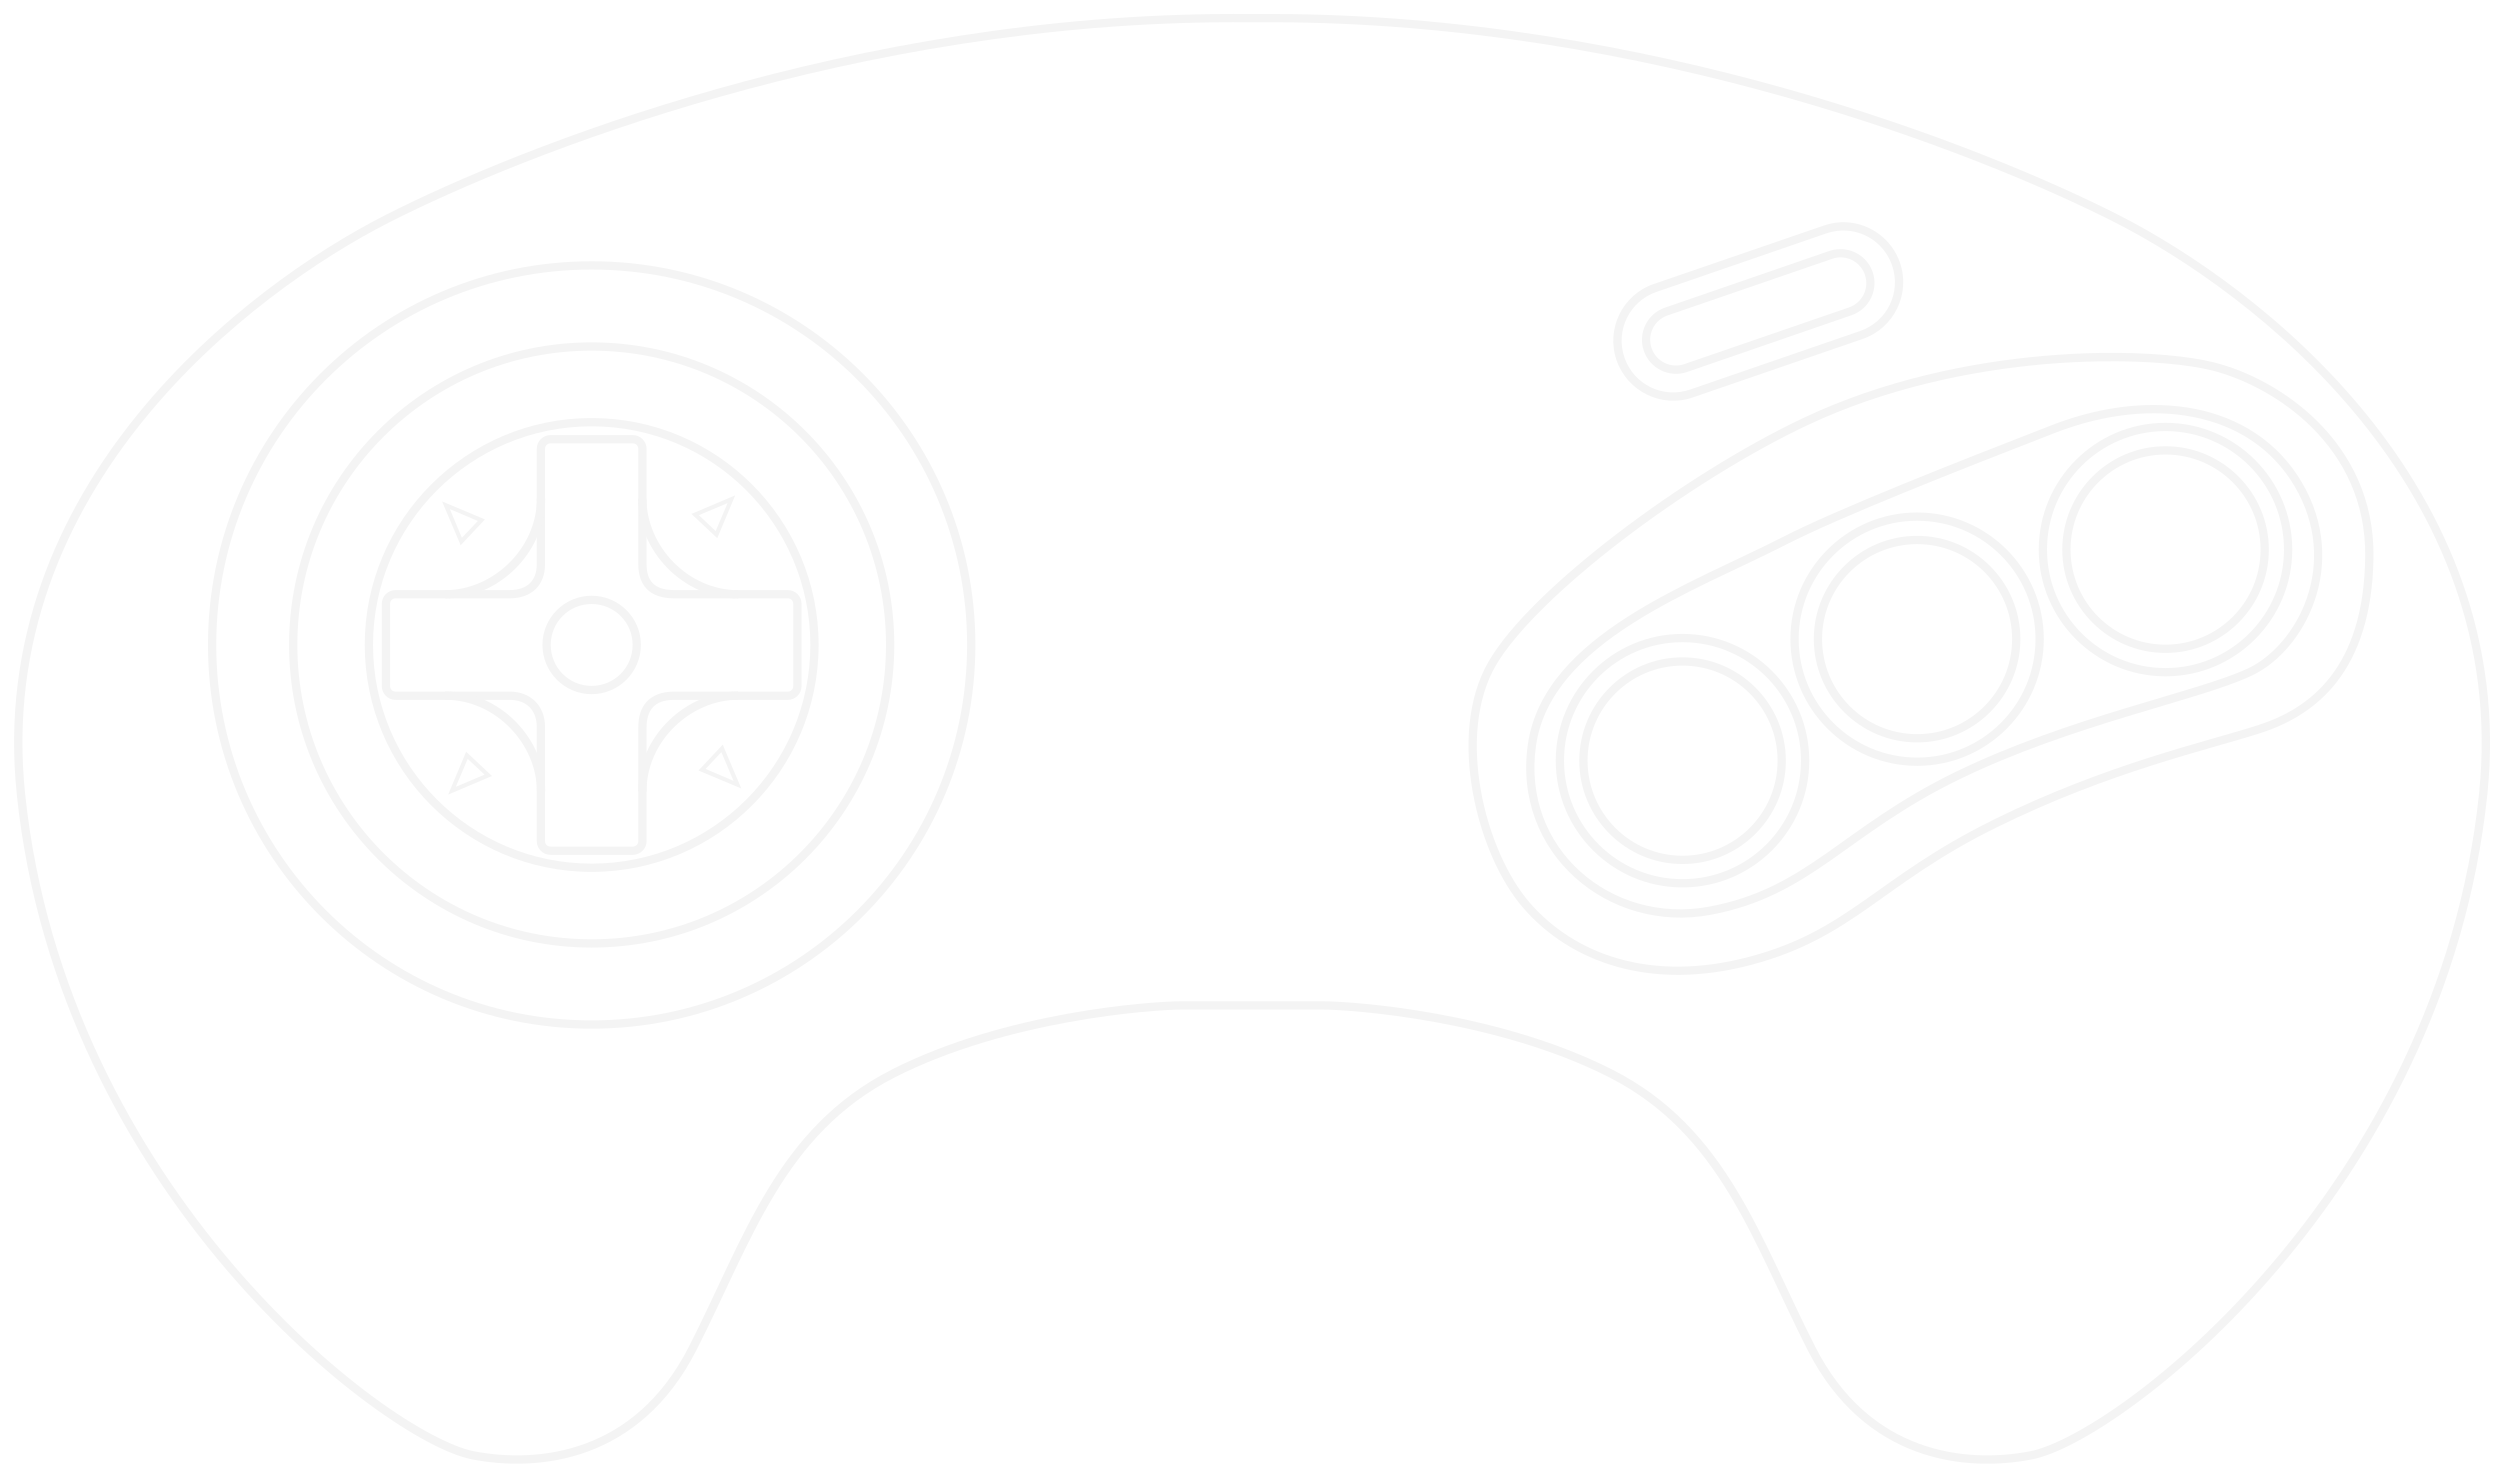
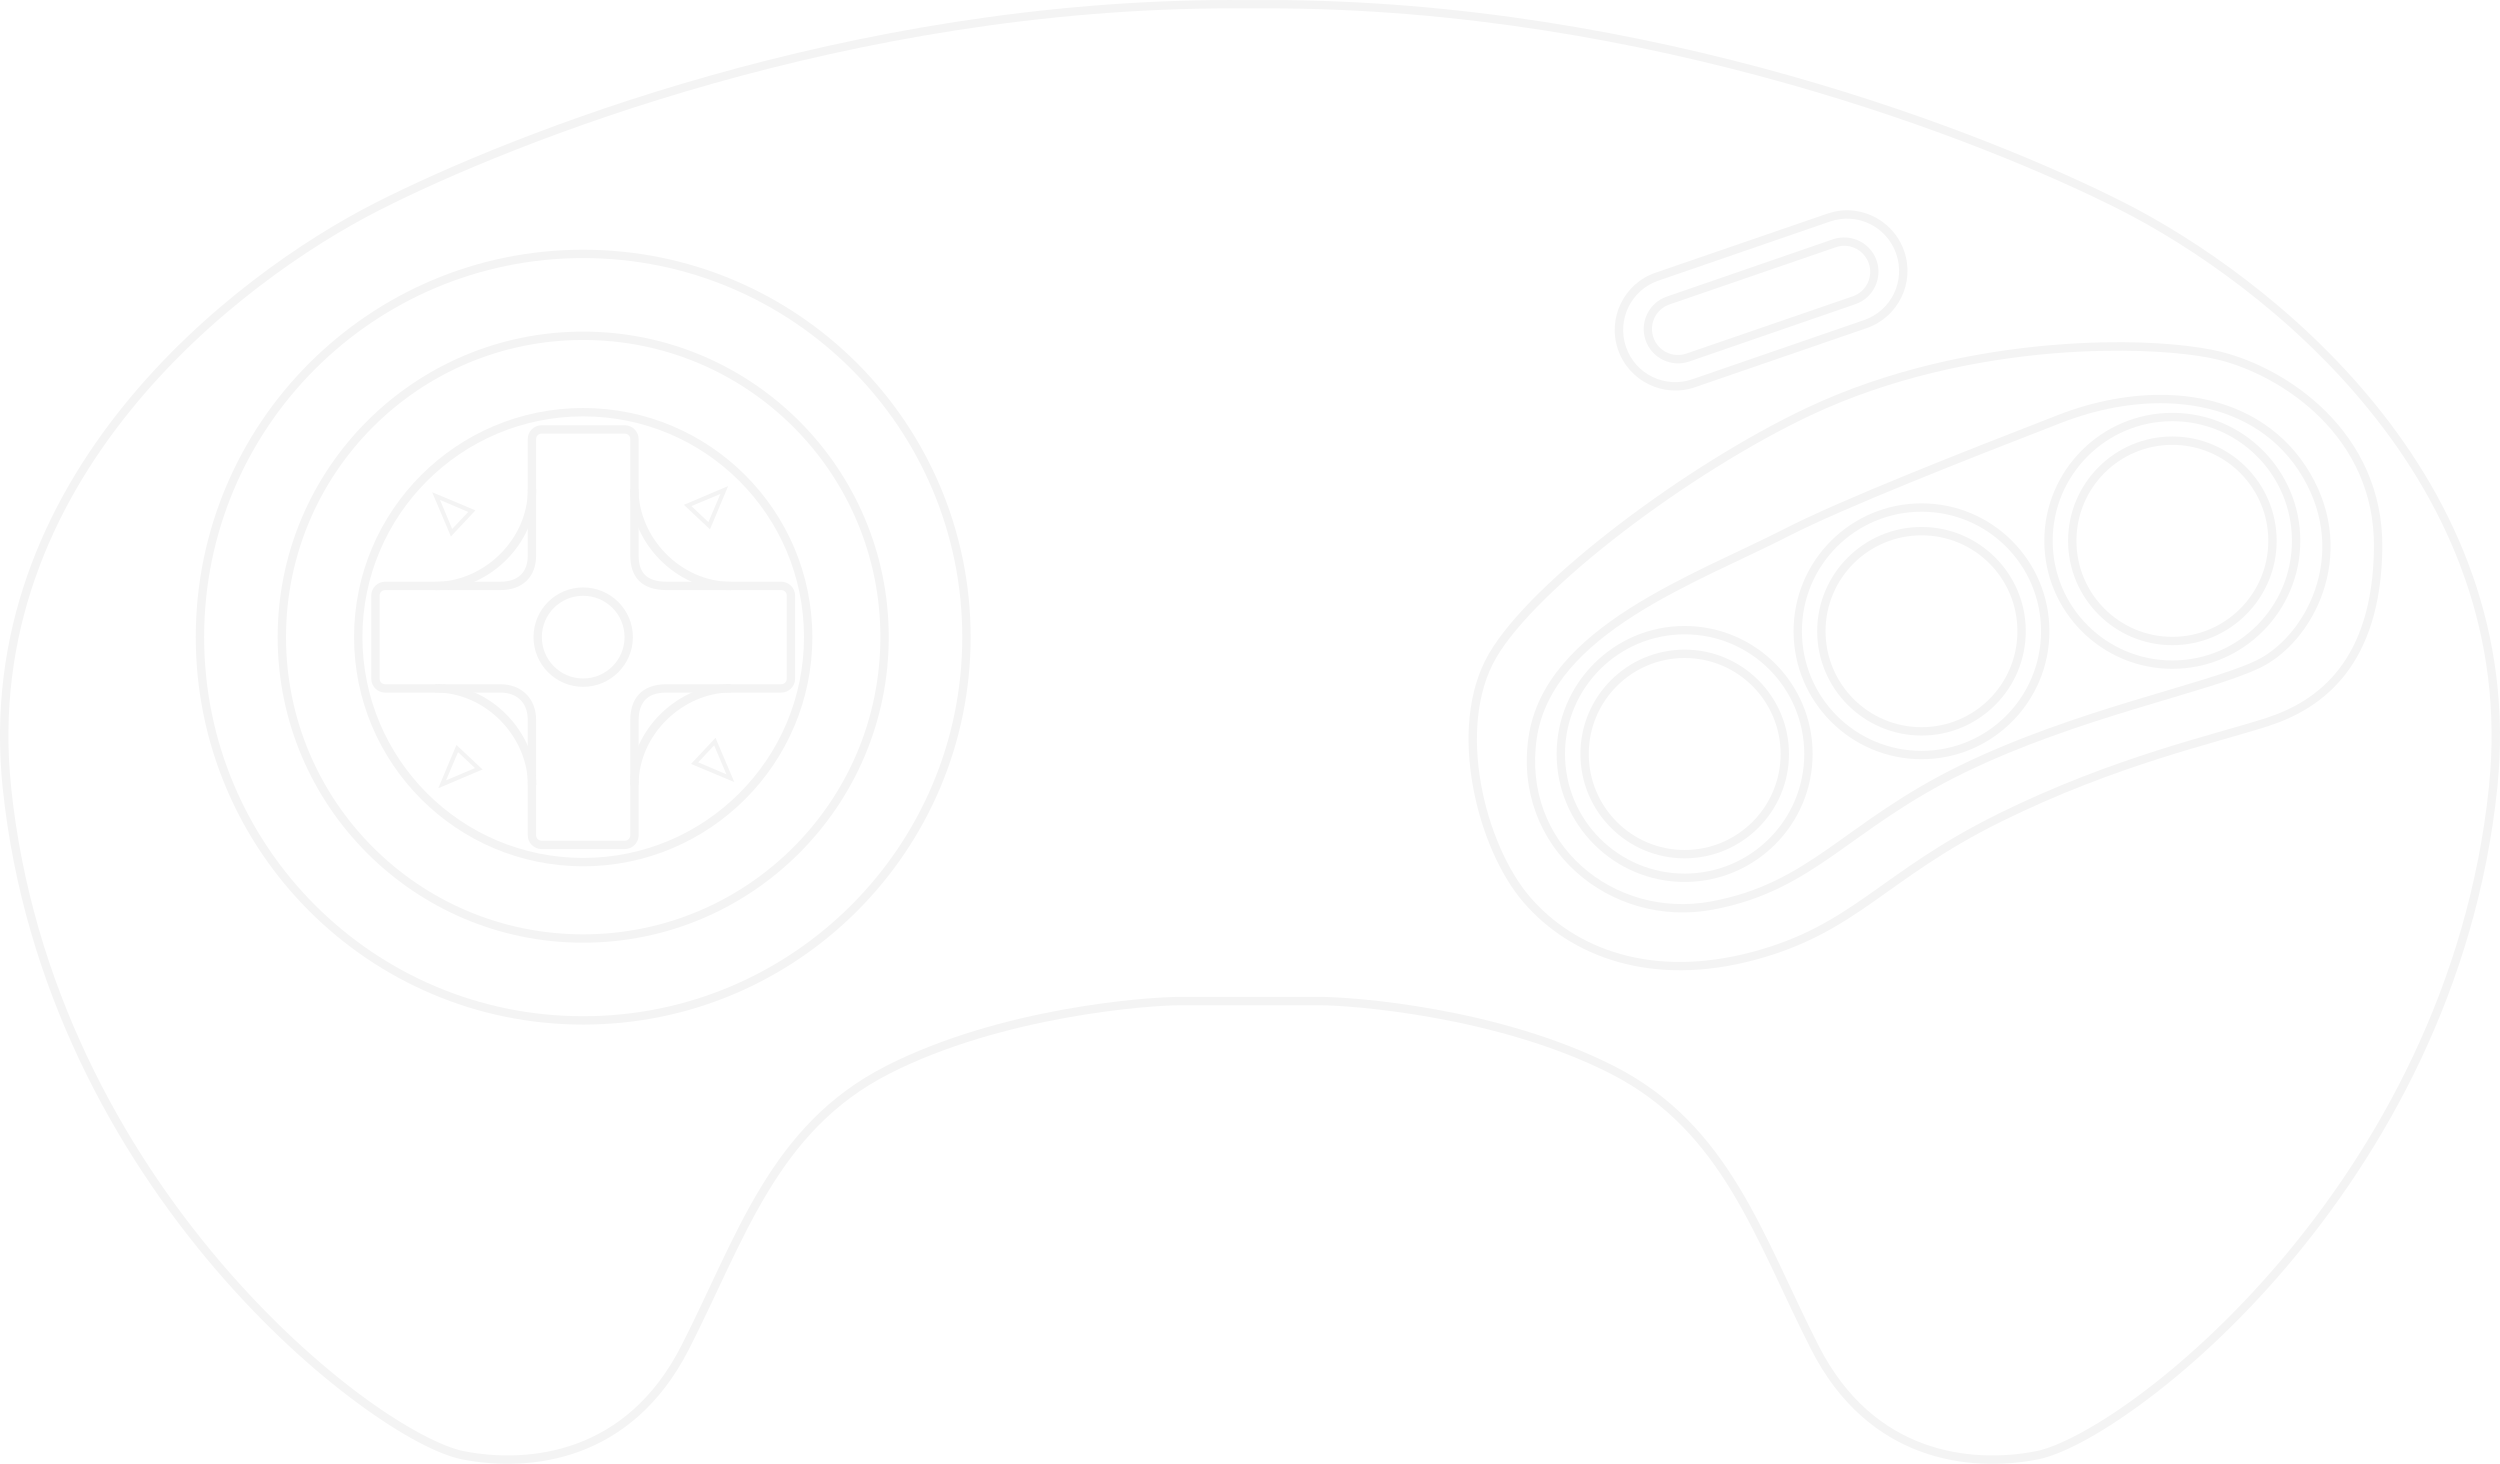
- <svg xmlns="http://www.w3.org/2000/svg" version="1.1" id="Layer_3" x="0px" y="0px" width="604" height="357" viewBox="-5.404 -7.37 604 357" enable-background="new -5.404 -7.37 607 367" xml:space="preserve">
-   <defs id="defs29" />
-   <path id="path3" fill="#f4f4f4" d="M 292.78,-3.998 C 200.85,-3.998 120.4,27.983 87.81,44.533 70.931,53.107 46.762,69.39 27.717,92.908 8.672,116.422 -5.241,147.232 -1.346,184.622 c 5,47.998 27.068,87.064 50.562,114.66 11.747,13.795 23.846,24.715 34.375,32.469 10.529,7.754 19.426,12.371 25.094,13.469 8.126,1.572 18.219,1.686 28.031,-1.938 9.813,-3.622 19.294,-11.037 26.094,-24.375 13.446,-26.375 21.082,-52.288 48,-66 27.04,-13.775 62.088,-16.375 69.594,-16.375 h 33.375 c 7.508,0 42.555,2.601 69.594,16.375 l 0.189,0.1 c 26.762,13.738 34.399,39.596 47.813,65.906 6.801,13.338 16.281,20.753 26.094,24.375 9.813,3.622 19.906,3.511 28.031,1.938 5.668,-1.097 14.566,-5.715 25.094,-13.469 10.529,-7.754 22.629,-18.673 34.375,-32.469 23.496,-27.592 45.563,-66.658 50.563,-114.66 3.895,-37.392 -10.019,-68.2 -29.063,-91.719 C 547.43,69.396 523.26,53.113 506.389,44.539 473.798,27.99 393.349,-3.992 301.419,-3.992 h -8.625 z m 0,2 h 8.625 c 91.467,0 171.737,31.894 204.059,48.312 16.654,8.459 40.662,24.618 59.469,47.844 18.81,23.225 32.429,53.457 28.597,90.25 -4.949,47.506 -26.804,86.241 -50.097,113.59 -11.645,13.677 -23.635,24.502 -34.028,32.155 -10.396,7.656 -19.279,12.128 -24.281,13.095 -7.844,1.519 -17.592,1.619 -26.969,-1.845 -9.379,-3.461 -18.406,-10.469 -25,-23.404 -13.345,-26.171 -21.188,-52.77 -48.875,-66.875 -27.568,-14.043 -62.551,-16.596 -70.5,-16.596 h -33.376 c -7.947,0 -42.907,2.537 -70.469,16.563 l -0.031,0.031 c -27.69,14.104 -35.533,40.704 -48.875,66.875 -6.595,12.938 -15.622,19.944 -25,23.405 -9.378,3.462 -19.125,3.361 -26.969,1.845 -4.99,-0.972 -13.873,-5.438 -24.269,-13.09 C 74.396,322.497 62.406,311.677 50.76,297.997 27.469,270.646 5.615,231.907 0.666,184.407 -3.167,147.607 10.452,117.377 29.26,94.153 48.067,70.929 72.074,54.77 88.728,46.31 121.059,29.891 201.318,-2.002 292.788,-2.002 Z" />
-   <path id="circle5" fill="#f4f4f4" d="m 137.53,55.752 c -51.186,0 -92.688,41.502 -92.688,92.688 0,51.186 41.502,92.719 92.688,92.719 51.186,0 92.719,-41.533 92.719,-92.719 0,-51.186 -41.533,-92.688 -92.719,-92.688 z m 0,2 c 50.105,0 90.719,40.583 90.719,90.688 0,50.105 -40.614,90.719 -90.719,90.719 -50.105,0 -90.688,-40.614 -90.688,-90.719 0,-50.105 40.583,-90.688 90.688,-90.688 z" />
-   <path id="circle7" fill="#f4f4f4" d="m 137.53,75.346 c -40.373,0 -73.094,32.72 -73.094,73.094 0,40.374 32.72,73.125 73.094,73.125 40.373,0 73.125,-32.754 73.125,-73.125 0,-40.373 -32.752,-73.094 -73.125,-73.094 z m 0,2 c 39.293,0 71.125,31.801 71.125,71.094 0,39.293 -31.832,71.125 -71.125,71.125 -39.293,0 -71.094,-31.832 -71.094,-71.125 0,-39.293 31.801,-71.094 71.094,-71.094 z" />
-   <path id="circle9" fill="#f4f4f4" d="m 137.53,93.627 c -30.273,0 -54.812,24.54 -54.812,54.812 0,30.273 24.54,54.843 54.812,54.843 30.273,0 54.844,-24.57 54.844,-54.843 0,-30.273 -24.571,-54.812 -54.844,-54.812 z m 0,2 c 29.192,0 52.844,23.621 52.844,52.812 0,29.192 -23.652,52.843 -52.844,52.843 -29.192,0 -52.812,-23.651 -52.812,-52.843 0,-29.192 23.621,-52.812 52.812,-52.812 z" />
-   <path id="path11" fill="#f4f4f4" d="m 127.59,97.752 c -1.82,0 -3.313,1.491 -3.313,3.313 v 27.875 c 0,2.118 -0.623,3.606 -1.688,4.625 -1.064,1.019 -2.667,1.625 -4.844,1.625 H 90.152 c -1.821,0 -3.313,1.492 -3.313,3.313 v 19.906 c 0,1.821 1.492,3.313 3.313,3.313 h 27.594 c 2.021,0 3.638,0.628 4.75,1.719 1.112,1.091 1.781,2.69 1.781,4.813 v 27.595 c 0,1.82 1.492,3.313 3.313,3.313 h 19.906 c 1.82,0 3.313,-1.492 3.313,-3.313 v -27.5 c 0,-2.115 0.527,-3.75 1.531,-4.844 1.003,-1.094 2.577,-1.781 5.094,-1.781 h 27.5 c 1.821,0 3.313,-1.492 3.313,-3.313 v -19.906 c 0,-1.82 -1.492,-3.313 -3.313,-3.313 h -27.469 c -2.622,0 -4.209,-0.671 -5.188,-1.688 -0.979,-1.016 -1.469,-2.507 -1.469,-4.563 v -27.875 c 0,-1.821 -1.492,-3.313 -3.313,-3.313 H 127.59 Z m 0,2 h 19.906 c 0.74,0 1.313,0.571 1.313,1.313 v 27.875 c 0,2.366 0.584,4.466 2.031,5.969 1.447,1.502 3.666,2.281 6.625,2.281 h 27.469 c 0.741,0 1.313,0.573 1.313,1.313 v 19.906 c 0,0.739 -0.572,1.313 -1.313,1.313 h -27.5 c -2.893,0 -5.15,0.865 -6.594,2.438 -1.444,1.573 -2.031,3.751 -2.031,6.188 v 27.5 c 0,0.741 -0.571,1.313 -1.313,1.313 H 127.59 c -0.74,0 -1.313,-0.571 -1.313,-1.313 v -27.594 c 0,-2.557 -0.878,-4.72 -2.406,-6.219 -1.528,-1.499 -3.68,-2.313 -6.125,-2.313 H 90.152 c -0.738,0 -1.313,-0.573 -1.313,-1.313 v -19.906 c 0,-0.739 0.573,-1.313 1.313,-1.313 h 27.594 c 2.545,0 4.707,-0.741 6.219,-2.188 1.511,-1.446 2.313,-3.543 2.313,-6.063 v -27.875 c 0,-0.741 0.573,-1.313 1.312,-1.312 z" />
-   <path id="path13" fill="#f4f4f4" d="m 148.78,113.092 c 0,12.554 10.781,24.125 24.156,24.125 v -2 c -12.212,0 -22.156,-10.723 -22.156,-22.125 z" />
-   <path id="polygon15" fill="#f4f4f4" d="m 172.22,112.312 -1.125,0.469 -8.75,3.719 -0.719,0.281 0.563,0.531 5.156,4.844 0.531,0.5 0.281,-0.656 3.594,-8.563 z m -1.844,1.875 -2.875,6.75 -4.063,-3.844 z" />
-   <path id="circle17" fill="#f4f4f4" d="m 137.53,136.562 c -6.563,0 -11.875,5.312 -11.875,11.875 0,6.563 5.312,11.906 11.875,11.906 6.563,0 11.906,-5.343 11.906,-11.906 0,-6.563 -5.343,-11.875 -11.906,-11.875 z m 0,2 c 5.482,0 9.906,4.393 9.906,9.875 0,5.482 -4.424,9.906 -9.906,9.906 -5.482,0 -9.875,-4.424 -9.875,-9.906 0,-5.482 4.393,-9.875 9.875,-9.875 z" />
-   <path id="path19" fill="#f4f4f4" d="m 124.31,113.062 c 0,12.212 -10.723,22.156 -22.125,22.156 v 2 c 12.554,0 24.125,-10.781 24.125,-24.156 z" />
-   <path id="polygon21" fill="#f4f4f4" d="m 101.41,113.782 0.469,1.125 3.719,8.75 0.281,0.719 0.531,-0.563 4.844,-5.156 0.5,-0.531 -0.656,-0.281 -8.563,-3.594 z m 1.875,1.843 6.75,2.875 -3.844,4.063 z" />
-   <path id="path23" fill="#f4f4f4" d="m 102.16,159.692 v 2 c 12.211,0 22.156,10.721 22.156,22.125 h 2 c 0,-12.555 -10.782,-24.125 -24.156,-24.125 z" />
-   <path id="polygon25" fill="#f4f4f4" d="m 107.22,174.252 -0.281,0.656 -3.594,8.563 -0.469,1.125 1.125,-0.47 8.75,-3.719 0.719,-0.281 -0.563,-0.53 -5.156,-4.845 z m 0.375,1.72 4.063,3.813 -6.938,2.938 z" />
-   <path id="path27" fill="#f4f4f4" d="m 172.91,159.692 c -12.554,0 -24.125,10.782 -24.125,24.157 h 2 c 0,-12.211 10.723,-22.157 22.125,-22.157 z" />
-   <path id="polygon29" fill="#f4f4f4" d="m 169.22,172.532 -0.531,0.563 -4.844,5.156 -0.5,0.531 0.656,0.281 8.563,3.594 1.125,0.469 -0.469,-1.125 -3.719,-8.75 z m -0.344,1.813 2.938,6.938 -6.75,-2.875 z" />
-   <path id="path31" fill="#f4f4f4" d="m 501.531,77.908 c -4.07,0.077 -8.398,0.299 -12.906,0.688 -18.037,1.553 -39,5.863 -58.375,15.031 -14.463,6.843 -30.896,17.178 -45,27.969 -14.105,10.79 -25.869,21.996 -31,30.844 -5.152,8.884 -5.805,20.51 -3.844,31.53 1.959,11.021 6.521,21.449 12.188,28 11.238,12.996 30.594,20.326 55.281,13.721 12.328,-3.299 20.221,-8.209 28.406,-13.938 8.184,-5.729 16.672,-12.296 30.5,-19.125 27.705,-13.683 51.271,-18.778 64.094,-22.938 6.48,-2.103 13.213,-5.741 18.344,-12.375 5.131,-6.635 8.64,-16.227 8.813,-30.125 0.176,-14.02 -5.656,-24.874 -13.406,-32.625 -7.75,-7.751 -17.39,-12.442 -25.126,-14.376 -5.821,-1.457 -15.762,-2.513 -27.969,-2.281 z m 0.062,2.031 c 12.095,-0.219 21.894,0.809 27.404,2.188 7.375,1.843 16.772,6.397 24.221,13.844 7.445,7.447 12.98,17.729 12.812,31.188 -0.168,13.577 -3.545,22.693 -8.375,28.938 -4.828,6.245 -11.146,9.667 -17.375,11.688 -12.568,4.075 -36.357,9.235 -64.22,22.968 l -0.155,0.094 c -13.99,6.91 -22.652,13.561 -30.781,19.25 -8.129,5.691 -15.691,10.432 -27.75,13.656 -24.082,6.445 -42.508,-0.673 -53.25,-13.094 -5.322,-6.155 -9.846,-16.329 -11.75,-27.031 -1.902,-10.701 -1.213,-21.9 3.594,-30.188 4.828,-8.324 16.502,-19.541 30.5,-30.25 13.998,-10.709 30.338,-20.989 44.625,-27.75 19.09,-9.034 39.867,-13.306 57.719,-14.844 4.464,-0.384 8.751,-0.583 12.781,-0.657 z" />
-   <path id="path33" fill="#f4f4f4" d="m 516.621,90.502 c -8.469,-0.256 -17.479,1.42 -26.219,4.813 -23.015,8.93 -51.828,20.256 -65.347,27.188 -10.75,5.514 -25.024,11.353 -37.153,19.094 -12.131,7.741 -22.207,17.45 -24.156,30.75 -3.871,26.396 19.443,45.891 44.094,41.313 12.195,-2.266 20.463,-7.176 29,-13.125 8.535,-5.949 17.387,-12.911 31.031,-19.563 13.656,-6.658 28.184,-11.455 40.875,-15.313 12.688,-3.858 23.488,-6.779 29.844,-9.781 6.484,-3.063 12.375,-9.775 15.25,-18.219 2.873,-8.443 2.689,-18.633 -3.125,-28.5 -5.815,-9.871 -15.141,-15.644 -25.844,-17.75 -2.676,-0.526 -5.428,-0.821 -8.25,-0.907 z m -0.063,2 c 2.722,0.081 5.375,0.371 7.938,0.875 10.246,2.016 18.981,7.418 24.5,16.781 5.518,9.366 5.676,18.919 2.969,26.875 -2.709,7.956 -8.342,14.286 -14.219,17.062 -6.008,2.837 -16.838,5.756 -29.563,9.625 -12.725,3.869 -27.368,8.701 -41.188,15.438 -13.834,6.743 -22.851,13.851 -31.313,19.75 -8.465,5.899 -16.373,10.582 -28.219,12.78 -23.432,4.353 -45.434,-13.91 -41.75,-39.03 1.826,-12.458 11.336,-21.771 23.25,-29.375 11.914,-7.603 26.121,-13.421 37,-19 13.271,-6.807 42.18,-18.166 65.188,-27.094 8.518,-3.305 17.245,-4.931 25.407,-4.687 z" />
-   <path id="circle35" fill="#f4f4f4" d="m 401.089,145.782 c -16.897,0 -30.625,13.725 -30.625,30.625 0,16.898 13.728,30.625 30.625,30.625 16.9,0 30.625,-13.727 30.625,-30.625 0,-16.9 -13.724,-30.625 -30.625,-30.625 z m 0,2 c 15.82,0 28.625,12.806 28.625,28.625 0,15.818 -12.805,28.625 -28.625,28.625 -15.817,0 -28.625,-12.807 -28.625,-28.625 0,-15.819 12.807,-28.625 28.625,-28.625 z" />
-   <path id="circle37" fill="#f4f4f4" d="m 401.089,151.442 c -13.77,0 -24.938,11.198 -24.938,24.969 0,13.77 11.168,24.969 24.938,24.969 13.771,0 24.969,-11.197 24.969,-24.969 0,-13.771 -11.197,-24.969 -24.969,-24.969 z m 0,2 c 12.691,0 22.969,10.279 22.969,22.969 0,12.689 -10.276,22.969 -22.969,22.969 -12.688,0 -22.938,-10.279 -22.938,-22.969 10e-4,-12.69 10.249,-22.969 22.938,-22.969 z" />
-   <path id="circle39" fill="#f4f4f4" d="m 457.781,116.442 c -16.9,0 -30.625,13.694 -30.625,30.594 0,16.9 13.725,30.625 30.625,30.625 16.897,0 30.594,-13.726 30.594,-30.625 0,-16.899 -13.696,-30.594 -30.594,-30.594 z m 0,2 c 15.817,0 28.594,12.774 28.594,28.594 0,15.819 -12.775,28.625 -28.594,28.625 -15.82,0 -28.625,-12.807 -28.625,-28.625 0,-15.818 12.804,-28.594 28.625,-28.594 z" />
-   <path id="circle41" fill="#f4f4f4" d="m 457.781,122.092 c -13.771,0 -24.972,11.167 -24.972,24.938 0,13.771 11.199,24.969 24.972,24.969 13.77,0 24.938,-11.198 24.938,-24.969 0,-13.771 -11.169,-24.938 -24.938,-24.938 z m 0,2 c 12.688,0 22.938,10.247 22.938,22.938 0,12.689 -10.248,22.969 -22.938,22.969 -12.691,0 -22.972,-10.279 -22.972,-22.969 10e-4,-12.69 10.28,-22.938 22.972,-22.938 z" />
-   <path id="circle43" fill="#f4f4f4" d="m 517.781,94.783 c -16.902,0 -30.625,13.724 -30.625,30.625 0,16.901 13.723,30.625 30.625,30.625 16.899,0 30.625,-13.724 30.625,-30.625 0,-16.901 -13.725,-30.625 -30.625,-30.625 z m 0,2 c 15.817,0 28.625,12.805 28.625,28.625 0,15.82 -12.808,28.625 -28.625,28.625 -15.82,0 -28.625,-12.805 -28.625,-28.625 0,-15.82 12.804,-28.625 28.625,-28.625 z" />
-   <path id="circle45" fill="#f4f4f4" d="m 517.781,100.442 c -13.771,0 -24.939,11.198 -24.939,24.969 0,13.771 11.168,24.969 24.939,24.969 13.77,0 24.969,-11.198 24.969,-24.969 0,-13.771 -11.2,-24.969 -24.969,-24.969 z m 0,2 c 12.688,0 22.969,10.279 22.969,22.969 0,12.69 -10.279,22.969 -22.969,22.969 -12.691,0 -22.939,-10.279 -22.939,-22.969 0,-12.69 10.247,-22.969 22.939,-22.969 z" />
-   <path id="path47" fill="#f4f4f4" d="m 440.91,46.346 c -1.877,-0.129 -3.799,0.131 -5.688,0.781 l -41.1,14.125 c -7.549,2.6 -11.57,10.855 -8.969,18.406 2.602,7.551 10.854,11.602 18.405,9 l 41.101,-14.156 c 7.551,-2.601 11.569,-10.855 8.969,-18.406 -1.951,-5.662 -7.089,-9.362 -12.718,-9.75 z m -0.125,2 c 4.854,0.329 9.252,3.51 10.938,8.406 2.25,6.529 -1.188,13.595 -7.719,15.844 l -41.09,14.156 c -6.529,2.25 -13.594,-1.189 -15.844,-7.719 -2.248,-6.529 1.19,-13.627 7.719,-15.875 l 41.09,-14.156 c 1.632,-0.562 3.288,-0.766 4.906,-0.656 z" />
-   <path id="path49" fill="#f4f4f4" d="m 439.839,52.846 c -1.063,-0.074 -2.18,0.038 -3.25,0.406 L 396.81,66.971 c -4.276,1.473 -6.536,6.16 -5.063,10.438 1.473,4.278 6.16,6.568 10.438,5.094 l 39.75,-13.719 c 4.277,-1.473 6.566,-6.16 5.095,-10.438 -1.105,-3.208 -3.996,-5.278 -7.188,-5.5 z m -0.156,1.968 c 2.416,0.163 4.628,1.746 5.47,4.188 1.121,3.256 -0.588,6.785 -3.845,7.906 l -39.78,13.688 c -3.254,1.122 -6.785,-0.587 -7.906,-3.844 -1.121,-3.255 0.59,-6.785 3.844,-7.906 l 39.791,-13.688 c 0.814,-0.28 1.633,-0.398 2.438,-0.344 z" />
+ <svg xmlns="http://www.w3.org/2000/svg" version="1.1" id="Layer_3" x="0px" y="0px" width="598.189px" height="350.26px" viewBox="0 0 598.189 350.26" enable-background="new 0 0 598.189 350.26" xml:space="preserve">
+   <path id="path3" fill="#F4F4F4" d="M294.78,0.002c-91.93,0-172.38,31.981-204.97,48.531C72.931,57.107,48.762,73.39,29.717,96.908  c-19.045,23.514-32.958,54.324-29.063,91.714c5,47.998,27.068,87.064,50.562,114.66c11.747,13.795,23.846,24.715,34.375,32.469  c10.529,7.754,19.426,12.372,25.094,13.469c8.126,1.572,18.219,1.685,28.031-1.938c9.813-3.622,19.294-11.037,26.094-24.375  c13.446-26.375,21.082-52.288,48-66c27.04-13.775,62.088-16.375,69.594-16.375h33.375c7.507,0,42.555,2.601,69.594,16.375l0.189,0.1  c26.761,13.738,34.399,39.596,47.813,65.906c6.8,13.338,16.281,20.753,26.094,24.375s19.905,3.511,28.031,1.938  c5.667-1.097,14.564-5.715,25.094-13.469s22.628-18.673,34.375-32.469c23.495-27.592,45.563-66.658,50.563-114.66  c3.895-37.392-10.018-68.2-29.063-91.719c-19.04-23.513-43.21-39.796-60.08-48.37c-32.59-16.549-113.04-48.531-204.97-48.531h-8.625  L294.78,0.002z M294.78,2.002h8.625c91.467,0,171.739,31.894,204.06,48.312c16.654,8.459,40.661,24.618,59.469,47.844  c18.809,23.225,32.427,53.457,28.595,90.25c-4.949,47.506-26.802,86.242-50.095,113.591c-11.646,13.676-23.636,24.501-34.03,32.155  c-10.396,7.656-19.279,12.127-24.281,13.095c-7.844,1.518-17.591,1.618-26.969-1.845c-9.378-3.461-18.405-10.469-25-23.405  c-13.343-26.171-21.187-52.769-48.875-66.875c-27.567-14.043-62.55-16.595-70.5-16.595h-33.375c-7.947,0-42.907,2.536-70.469,16.563  l-0.031,0.031c-27.69,14.105-35.533,40.704-48.875,66.875c-6.595,12.938-15.622,19.945-25,23.406  c-9.377,3.461-19.125,3.361-26.969,1.844c-4.99-0.971-13.873-5.439-24.269-13.09c-10.395-7.66-22.385-18.48-34.031-32.16  c-23.291-27.35-45.145-66.09-50.094-113.59c-3.833-36.8,9.786-67.03,28.594-90.254c18.808-23.225,42.815-39.384,59.469-47.844  c32.331-16.419,112.59-48.312,204.06-48.312L294.78,2.002z" />
+   <path id="circle5" fill="#F4F4F4" d="M139.53,59.752c-51.187,0-92.688,41.502-92.688,92.688s41.502,92.719,92.688,92.719  c51.186,0,92.719-41.533,92.719-92.719S190.716,59.752,139.53,59.752z M139.53,61.752c50.104,0,90.719,40.583,90.719,90.688  s-40.614,90.719-90.719,90.719c-50.105,0-90.688-40.614-90.688-90.719S89.425,61.752,139.53,61.752z" />
+   <path id="circle7" fill="#F4F4F4" d="M139.53,79.346c-40.373,0-73.094,32.72-73.094,73.094c0,40.373,32.72,73.125,73.094,73.125  c40.373,0,73.125-32.753,73.125-73.125C212.655,112.067,179.903,79.346,139.53,79.346z M139.53,81.346  c39.293,0,71.125,31.801,71.125,71.094c0,39.293-31.832,71.125-71.125,71.125c-39.293,0-71.094-31.832-71.094-71.125  C68.436,113.147,100.237,81.346,139.53,81.346z" />
+   <path id="circle9" fill="#F4F4F4" d="M139.53,97.627c-30.273,0-54.813,24.54-54.813,54.812c0,30.273,24.54,54.843,54.813,54.843  s54.844-24.57,54.844-54.843S169.803,97.627,139.53,97.627z M139.53,99.627c29.192,0,52.844,23.621,52.844,52.812  c0,29.192-23.652,52.843-52.844,52.843c-29.192,0-52.813-23.651-52.813-52.843S110.339,99.627,139.53,99.627z" />
+   <path id="path11" fill="#F4F4F4" d="M129.59,101.752c-1.82,0-3.313,1.491-3.313,3.313v27.875c0,2.118-0.623,3.606-1.688,4.625  s-2.667,1.625-4.844,1.625H92.152c-1.821,0-3.313,1.492-3.313,3.313v19.906c0,1.821,1.492,3.313,3.313,3.313h27.594  c2.021,0,3.638,0.628,4.75,1.719c1.112,1.091,1.781,2.69,1.781,4.813v27.594c0,1.821,1.492,3.313,3.313,3.313h19.906  c1.82,0,3.313-1.492,3.313-3.313v-27.5c0-2.115,0.527-3.75,1.531-4.844c1.003-1.094,2.577-1.781,5.094-1.781h27.5  c1.821,0,3.313-1.492,3.313-3.313v-19.906c0-1.82-1.492-3.313-3.313-3.313h-27.469c-2.622,0-4.209-0.671-5.188-1.688  c-0.979-1.016-1.469-2.507-1.469-4.563v-27.875c0-1.821-1.493-3.313-3.313-3.313H129.59L129.59,101.752z M129.59,103.752h19.906  c0.74,0,1.313,0.571,1.313,1.313v27.875c0,2.366,0.584,4.466,2.031,5.969c1.447,1.502,3.666,2.281,6.625,2.281h27.469  c0.741,0,1.313,0.573,1.313,1.313v19.906c0,0.739-0.572,1.313-1.313,1.313h-27.5c-2.893,0-5.15,0.865-6.594,2.438  c-1.443,1.572-2.031,3.751-2.031,6.188v27.5c0,0.742-0.571,1.313-1.313,1.313H129.59c-0.74,0-1.313-0.571-1.313-1.313v-27.593  c0-2.557-0.878-4.72-2.406-6.219c-1.528-1.499-3.68-2.313-6.125-2.313H92.152c-0.738,0-1.313-0.573-1.313-1.313v-19.906  c0-0.739,0.573-1.313,1.313-1.313h27.594c2.545,0,4.707-0.741,6.219-2.188c1.511-1.446,2.313-3.543,2.313-6.063v-27.875  C128.278,104.323,128.851,103.751,129.59,103.752L129.59,103.752z" />
+   <path id="path13" fill="#F4F4F4" d="M150.78,117.092c0,12.554,10.781,24.125,24.156,24.125v-2  c-12.212,0-22.156-10.723-22.156-22.125H150.78z" />
+   <path id="polygon15" fill="#F4F4F4" d="M174.22,116.312l-1.125,0.469l-8.75,3.719l-0.719,0.281l0.563,0.531l5.156,4.844l0.531,0.5  l0.281-0.656l3.594-8.563L174.22,116.312L174.22,116.312z M172.376,118.187l-2.875,6.75l-4.063-3.844L172.376,118.187z" />
+   <path id="circle17" fill="#F4F4F4" d="M139.53,140.562c-6.563,0-11.875,5.312-11.875,11.875c0,6.563,5.312,11.906,11.875,11.906  c6.563,0,11.906-5.343,11.906-11.906S146.093,140.562,139.53,140.562z M139.53,142.562c5.482,0,9.906,4.393,9.906,9.875  c0,5.482-4.424,9.906-9.906,9.906c-5.482,0-9.875-4.424-9.875-9.906C129.655,146.955,134.048,142.562,139.53,142.562z" />
+   <path id="path19" fill="#F4F4F4" d="M126.31,117.062c0,12.212-10.723,22.156-22.125,22.156v2c12.554,0,24.125-10.781,24.125-24.156  H126.31z" />
+   <path id="polygon21" fill="#F4F4F4" d="M103.41,117.782l0.469,1.125l3.719,8.75l0.281,0.719l0.531-0.563l4.844-5.156l0.5-0.531  l-0.656-0.281l-8.563-3.594L103.41,117.782L103.41,117.782z M105.285,119.625l6.75,2.875l-3.844,4.063L105.285,119.625z" />
+   <path id="path23" fill="#F4F4F4" d="M104.16,163.692v2c12.211,0,22.156,10.721,22.156,22.125h2  C128.316,175.262,117.534,163.692,104.16,163.692z" />
+   <path id="polygon25" fill="#F4F4F4" d="M109.22,178.252l-0.281,0.656l-3.594,8.563l-0.469,1.125l1.125-0.469l8.75-3.719l0.719-0.281  l-0.563-0.531l-5.156-4.844L109.22,178.252L109.22,178.252z M109.595,179.971l4.063,3.813l-6.938,2.938L109.595,179.971z" />
+   <path id="path27" fill="#F4F4F4" d="M174.91,163.692c-12.554,0-24.125,10.782-24.125,24.156h2c0-12.211,10.723-22.156,22.125-22.156  V163.692z" />
+   <path id="polygon29" fill="#F4F4F4" d="M171.22,176.532l-0.531,0.563l-4.844,5.156l-0.5,0.531l0.656,0.281l8.563,3.594l1.125,0.469  l-0.469-1.125l-3.719-8.75L171.22,176.532L171.22,176.532z M170.876,178.345l2.938,6.938l-6.75-2.875L170.876,178.345z" />
+   <path id="path31" fill="#F4F4F4" d="M503.53,81.908c-4.069,0.077-8.397,0.299-12.906,0.688  c-18.037,1.553-38.999,5.863-58.375,15.031c-14.463,6.843-30.896,17.178-45,27.969c-14.104,10.79-25.868,21.996-31,30.844  c-5.152,8.884-5.804,20.51-3.844,31.53c1.96,11.021,6.521,21.449,12.188,28c11.238,12.996,30.595,20.326,55.281,13.72  c12.328-3.299,20.222-8.209,28.406-13.938c8.184-5.729,16.672-12.296,30.5-19.125c27.706-13.682,51.272-18.779,64.094-22.938  c6.48-2.103,13.213-5.741,18.345-12.375c5.13-6.635,8.639-16.227,8.813-30.125c0.175-14.02-5.656-24.874-13.406-32.625  c-7.751-7.751-17.389-12.441-25.125-14.375C525.679,82.732,515.738,81.676,503.53,81.908L503.53,81.908z M503.593,83.939  c12.094-0.219,21.894,0.809,27.405,2.188c7.374,1.843,16.772,6.397,24.22,13.844c7.446,7.447,12.98,17.729,12.812,31.188  c-0.169,13.577-3.545,22.693-8.375,28.938c-4.829,6.245-11.147,9.667-17.375,11.688c-12.568,4.075-36.359,9.236-64.219,22.968  l-0.156,0.094c-13.991,6.91-22.652,13.56-30.781,19.25c-8.13,5.691-15.693,10.431-27.75,13.656  c-24.083,6.445-42.508-0.673-53.25-13.094c-5.323-6.155-9.846-16.329-11.75-27.031c-1.903-10.701-1.213-21.9,3.594-30.188  c4.828-8.324,16.502-19.541,30.5-30.25s30.337-20.989,44.625-27.75c19.09-9.034,39.866-13.306,57.719-14.844  C495.274,84.212,499.562,84.013,503.593,83.939L503.593,83.939z" />
+   <path id="path33" fill="#F4F4F4" d="M518.62,94.502c-8.469-0.256-17.479,1.42-26.219,4.813  c-23.014,8.93-51.828,20.256-65.345,27.188c-10.751,5.514-25.025,11.353-37.155,19.094s-22.206,17.45-24.156,30.75  c-3.87,26.396,19.444,45.89,44.094,41.312c12.195-2.265,20.464-7.176,29-13.125s17.387-12.911,31.031-19.562  c13.657-6.658,28.184-11.455,40.875-15.313c12.69-3.858,23.487-6.779,29.844-9.781c6.485-3.063,12.376-9.775,15.25-18.219  s2.689-18.633-3.125-28.5c-5.816-9.871-15.14-15.644-25.844-17.75C524.194,94.883,521.443,94.588,518.62,94.502L518.62,94.502z   M518.558,96.502c2.721,0.081,5.376,0.371,7.938,0.875c10.246,2.016,18.983,7.418,24.5,16.781  c5.519,9.366,5.677,18.919,2.969,26.875s-8.341,14.286-14.219,17.062c-6.007,2.837-16.839,5.756-29.563,9.625  s-27.368,8.701-41.188,15.438c-13.833,6.744-22.849,13.851-31.313,19.75c-8.465,5.9-16.373,10.582-28.219,12.781  c-23.433,4.352-45.433-13.91-41.75-39.031c1.827-12.458,11.336-21.771,23.25-29.375c11.914-7.603,26.122-13.421,37-19  c13.272-6.807,42.181-18.166,65.188-27.094C501.669,97.884,510.396,96.258,518.558,96.502L518.558,96.502z" />
+   <path id="circle35" fill="#F4F4F4" d="M403.09,149.782c-16.9,0-30.625,13.725-30.625,30.625c0,16.899,13.725,30.625,30.625,30.625  s30.625-13.726,30.625-30.625C433.715,163.507,419.99,149.782,403.09,149.782z M403.09,151.782  c15.819,0,28.625,12.806,28.625,28.625c0,15.818-12.806,28.625-28.625,28.625c-15.818,0-28.625-12.807-28.625-28.625  C374.465,164.588,387.271,151.782,403.09,151.782z" />
+   <path id="circle37" fill="#F4F4F4" d="M403.09,155.442c-13.77,0-24.938,11.198-24.938,24.969c0,13.77,11.167,24.969,24.938,24.969  s24.969-11.198,24.969-24.969S416.861,155.442,403.09,155.442z M403.09,157.442c12.69,0,22.969,10.279,22.969,22.969  c0,12.689-10.278,22.969-22.969,22.969c-12.689,0-22.938-10.279-22.938-22.969C380.152,167.721,390.4,157.442,403.09,157.442z" />
+   <path id="circle39" fill="#F4F4F4" d="M459.78,120.442c-16.9,0-30.625,13.694-30.625,30.594s13.725,30.625,30.625,30.625  c16.899,0,30.594-13.726,30.594-30.625S476.68,120.442,459.78,120.442z M459.78,122.442c15.818,0,28.594,12.774,28.594,28.594  c0,15.819-12.774,28.625-28.594,28.625s-28.625-12.807-28.625-28.625S443.961,122.442,459.78,122.442z" />
+   <path id="circle41" fill="#F4F4F4" d="M459.78,126.092c-13.771,0-24.97,11.167-24.97,24.938s11.198,24.969,24.97,24.969  c13.771,0,24.938-11.198,24.938-24.969S473.551,126.092,459.78,126.092z M459.78,128.092c12.689,0,22.938,10.247,22.938,22.938  c0,12.69-10.247,22.969-22.938,22.969s-22.97-10.279-22.97-22.969S447.09,128.092,459.78,128.092z" />
+   <path id="circle43" fill="#F4F4F4" d="M519.78,98.783c-16.901,0-30.625,13.724-30.625,30.625s13.724,30.625,30.625,30.625  c16.9,0,30.625-13.724,30.625-30.625S536.681,98.783,519.78,98.783z M519.78,100.783c15.819,0,28.625,12.805,28.625,28.625  s-12.806,28.625-28.625,28.625c-15.82,0-28.625-12.805-28.625-28.625S503.96,100.783,519.78,100.783z" />
+   <path id="circle45" fill="#F4F4F4" d="M519.78,104.442c-13.771,0-24.938,11.198-24.938,24.969s11.167,24.969,24.938,24.969  c13.771,0,24.969-11.198,24.969-24.969S533.551,104.442,519.78,104.442z M519.78,106.442c12.689,0,22.969,10.279,22.969,22.969  S532.47,152.38,519.78,152.38c-12.69,0-22.938-10.279-22.938-22.969S507.089,106.442,519.78,106.442z" />
+   <path id="path47" fill="#F4F4F4" d="M442.91,50.346c-1.877-0.129-3.8,0.131-5.688,0.781l-41.1,14.125  c-7.55,2.6-11.57,10.855-8.97,18.406c2.602,7.551,10.855,11.602,18.406,9l41.101-14.156c7.55-2.601,11.569-10.855,8.969-18.406  C453.678,54.434,448.539,50.734,442.91,50.346L442.91,50.346z M442.785,52.346c4.854,0.329,9.251,3.51,10.938,8.406  c2.249,6.529-1.19,13.595-7.719,15.844l-41.09,14.156c-6.529,2.25-13.595-1.189-15.844-7.719s1.191-13.627,7.719-15.875  l41.09-14.156C439.511,52.44,441.168,52.236,442.785,52.346L442.785,52.346z" />
+   <path id="path49" fill="#F4F4F4" d="M441.84,56.846c-1.063-0.074-2.181,0.038-3.25,0.406l-39.779,13.719  c-4.277,1.473-6.537,6.16-5.063,10.438c1.473,4.278,6.16,6.568,10.438,5.094l39.75-13.719c4.277-1.473,6.566-6.16,5.094-10.438  c-1.105-3.208-3.996-5.278-7.188-5.5H441.84z M441.684,58.814c2.416,0.163,4.627,1.746,5.469,4.188  c1.121,3.256-0.588,6.785-3.844,7.906l-39.781,13.688c-3.255,1.122-6.785-0.587-7.906-3.844c-1.121-3.255,0.589-6.785,3.844-7.906  l39.791-13.688c0.813-0.28,1.632-0.398,2.438-0.344H441.684z" />
</svg>
